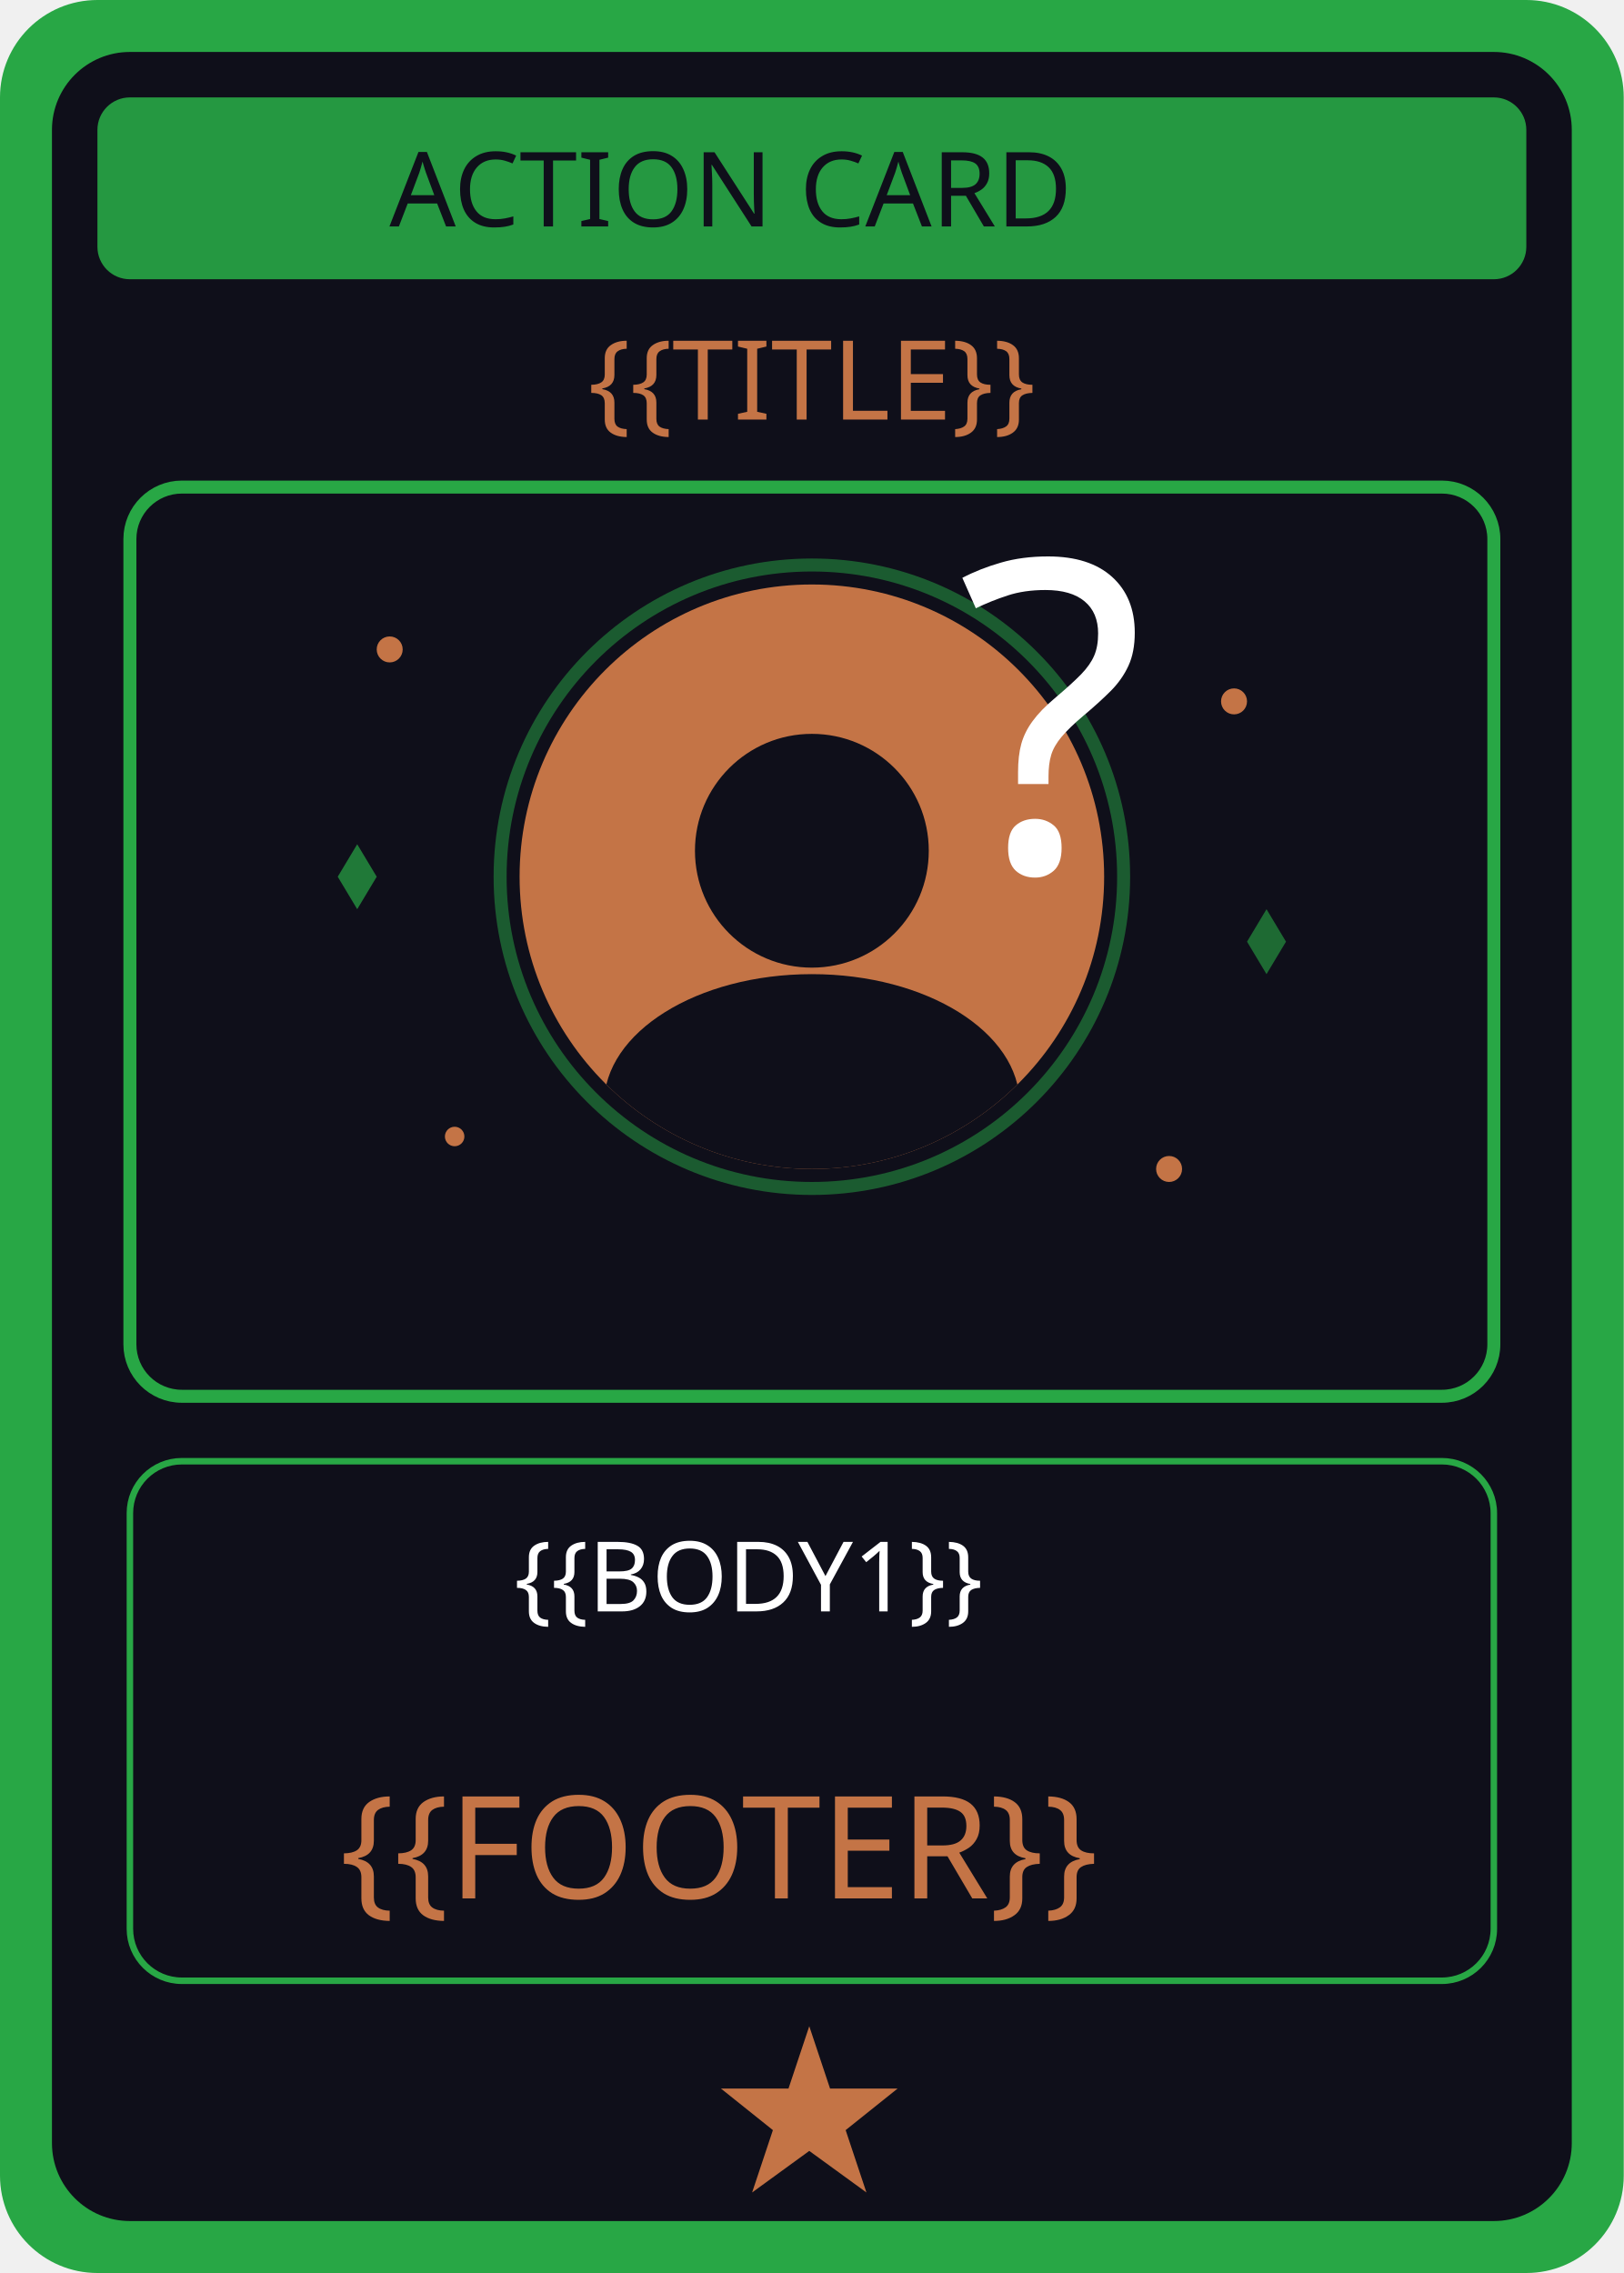
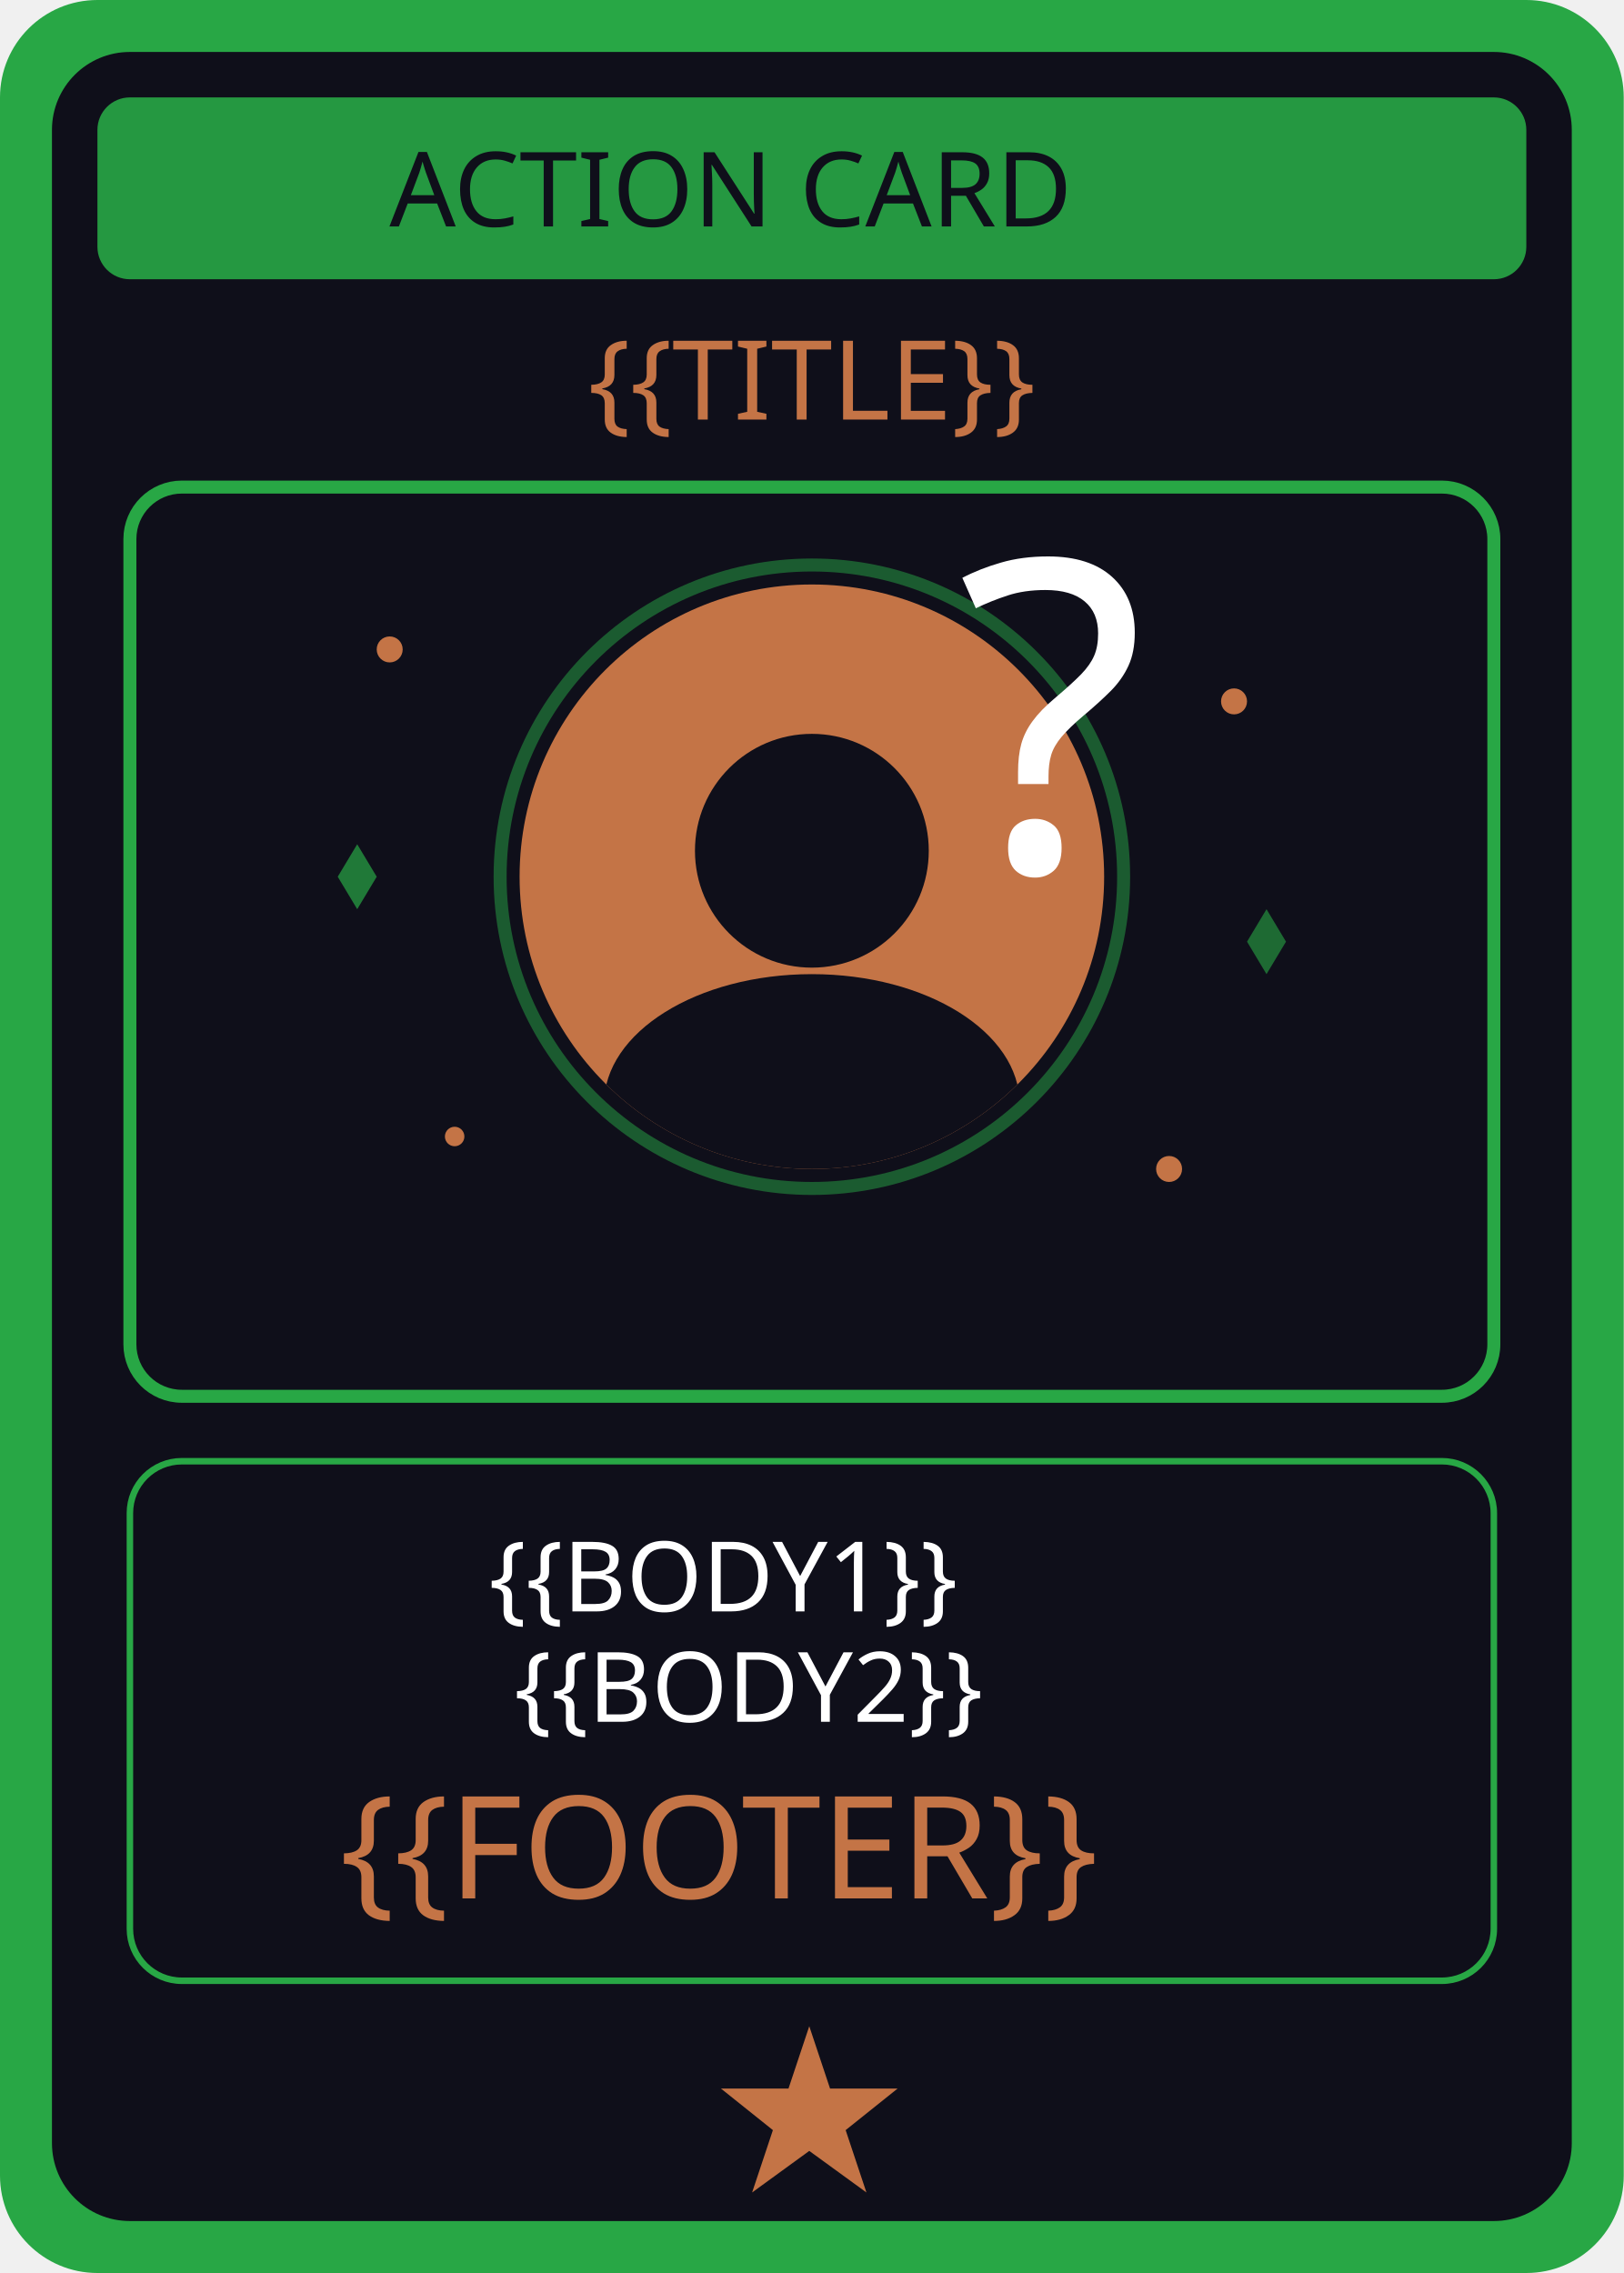
<svg xmlns="http://www.w3.org/2000/svg" width="250" height="350" viewBox="0 0 250 350" fill="none">
  <g clip-path="url(#clip0_236_2)">
    <path d="M235 0H15C6.716 0 0 6.716 0 15V335C0 343.284 6.716 350 15 350H235C243.284 350 250 343.284 250 335V15C250 6.716 243.284 0 235 0Z" fill="#28A745" />
    <path d="M230 8H20C13.373 8 8 13.373 8 20V330C8 336.627 13.373 342 20 342H230C236.627 342 242 336.627 242 330V20C242 13.373 236.627 8 230 8Z" fill="#0F0F1A" />
    <path opacity="0.9" d="M230 15H20C17.239 15 15 17.239 15 20V38C15 40.761 17.239 43 20 43H230C232.761 43 235 40.761 235 38V20C235 17.239 232.761 15 230 15Z" fill="#28A745" />
    <text fill="#0F0F1A" style="white-space: pre" xml:space="preserve" font-family="Neucha" font-size="16" letter-spacing="0em">
      <tspan text-anchor="middle" x="125" y="34.867">ACTION CARD </tspan>
    </text>
    <text fill="#C47446" style="white-space: pre" xml:space="preserve" font-family="Neucha" font-size="17" letter-spacing="0em" text-anchor="middle" x="125" y="64.609">{{TITLE}}</text>
    <path d="M222 75H28C23.582 75 20 78.582 20 83V207C20 211.418 23.582 215 28 215H222C226.418 215 230 211.418 230 207V83C230 78.582 226.418 75 222 75Z" fill="#0F0F1A" stroke="#28A745" stroke-width="2" />
    <path opacity="0.5" d="M125 183C151.51 183 173 161.51 173 135C173 108.49 151.51 87 125 87C98.49 87 77 108.49 77 135C77 161.51 98.49 183 125 183Z" stroke="#28A745" stroke-width="2" />
    <path d="M125 180C149.853 180 170 159.853 170 135C170 110.147 149.853 90 125 90C100.147 90 80 110.147 80 135C80 159.853 100.147 180 125 180Z" fill="#C47446" />
    <path d="M125 149C134.941 149 143 140.941 143 131C143 121.059 134.941 113 125 113C115.059 113 107 121.059 107 131C107 140.941 115.059 149 125 149Z" fill="#0F0F1A" />
    <mask id="mask0_236_2" style="mask-type:luminance" maskUnits="userSpaceOnUse" x="80" y="90" width="90" height="90">
      <path d="M125 180C149.853 180 170 159.853 170 135C170 110.147 149.853 90 125 90C100.147 90 80 110.147 80 135C80 159.853 100.147 180 125 180Z" fill="white" />
    </mask>
    <g mask="url(#mask0_236_2)">
      <path d="M125 190C142.673 190 157 181.046 157 170C157 158.954 142.673 150 125 150C107.327 150 93 158.954 93 170C93 181.046 107.327 190 125 190Z" fill="#0F0F1A" />
    </g>
    <text fill="white" style="white-space: pre" xml:space="preserve" font-family="Neucha" font-size="67" letter-spacing="0em">
      <tspan x="147.372" y="134.194">? </tspan>
    </text>
    <path d="M60 102C61.105 102 62 101.105 62 100C62 98.895 61.105 98 60 98C58.895 98 58 98.895 58 100C58 101.105 58.895 102 60 102Z" fill="#C47446" />
    <path d="M190 110C191.105 110 192 109.105 192 108C192 106.895 191.105 106 190 106C188.895 106 188 106.895 188 108C188 109.105 188.895 110 190 110Z" fill="#C47446" />
    <path d="M180 182C181.105 182 182 181.105 182 180C182 178.895 181.105 178 180 178C178.895 178 178 178.895 178 180C178 181.105 178.895 182 180 182Z" fill="#C47446" />
    <path d="M70 176.5C70.828 176.5 71.5 175.828 71.5 175C71.5 174.172 70.828 173.5 70 173.5C69.172 173.5 68.5 174.172 68.5 175C68.5 175.828 69.172 176.5 70 176.5Z" fill="#C47446" />
    <path opacity="0.7" d="M55 130L58 135L55 140L52 135L55 130Z" fill="#28A745" />
    <path opacity="0.6" d="M195 140L198 145L195 150L192 145L195 140Z" fill="#28A745" />
    <path d="M222 225H28C23.582 225 20 228.582 20 233V297C20 301.418 23.582 305 28 305H222C226.418 305 230 301.418 230 297V233C230 228.582 226.418 225 222 225Z" fill="#0F0F1A" stroke="#28A745" />
    <text fill="white" style="white-space: pre" xml:space="preserve" font-family="Neucha" font-size="15" letter-spacing="0em">
      <tspan x="125" y="248.125" text-anchor="middle">{{BODY1}}</tspan>
+       <tspan x="125" y="265.125" text-anchor="middle">{{BODY2}}</tspan>
    </text>
    <text fill="#C47446" style="white-space: pre" xml:space="preserve" font-family="Neucha" font-size="22" letter-spacing="0em">
      <tspan x="125" y="292.317" text-anchor="middle">{{FOOTER}}</tspan>
    </text>
    <path d="M124.6 312L127.8 321.6H138.2L130.2 328L133.4 337.6L124.6 331.2L115.8 337.6L119 328L111 321.6H121.4L124.6 312Z" fill="#C47446" />
  </g>
  <defs>
    <clipPath id="clip0_236_2">
      <rect width="250" height="350" fill="white" />
    </clipPath>
  </defs>
</svg>
